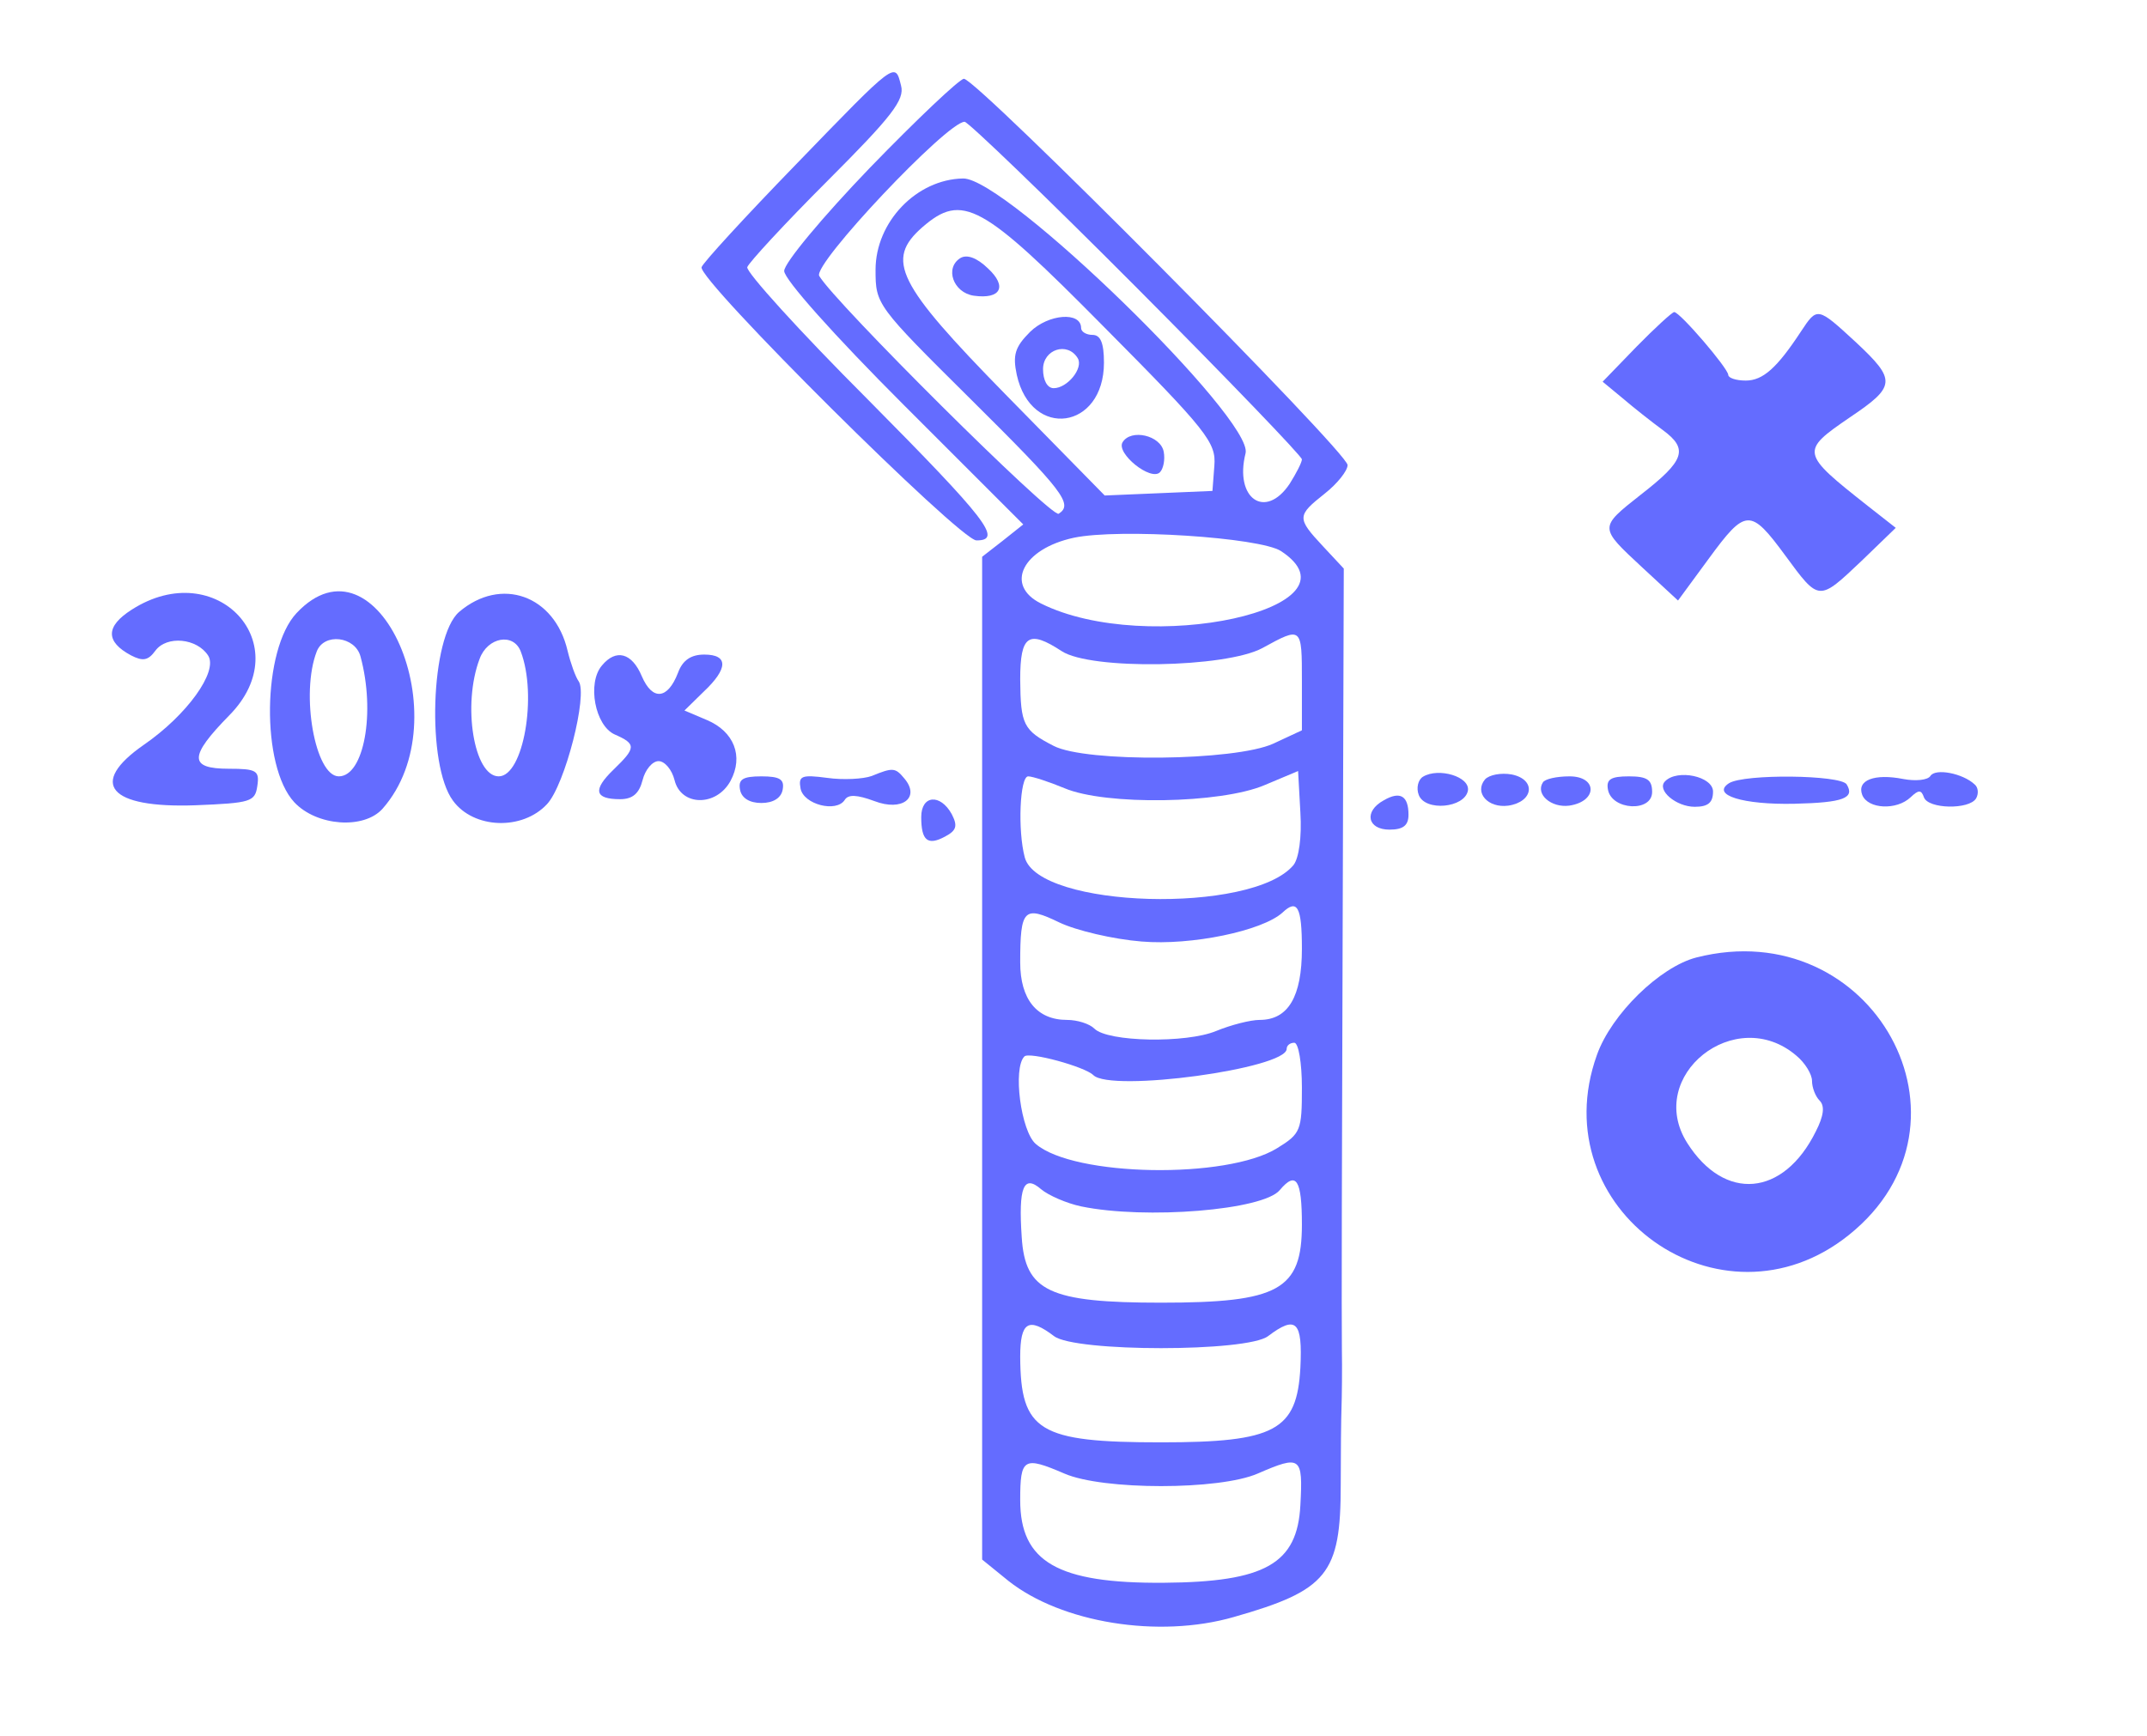
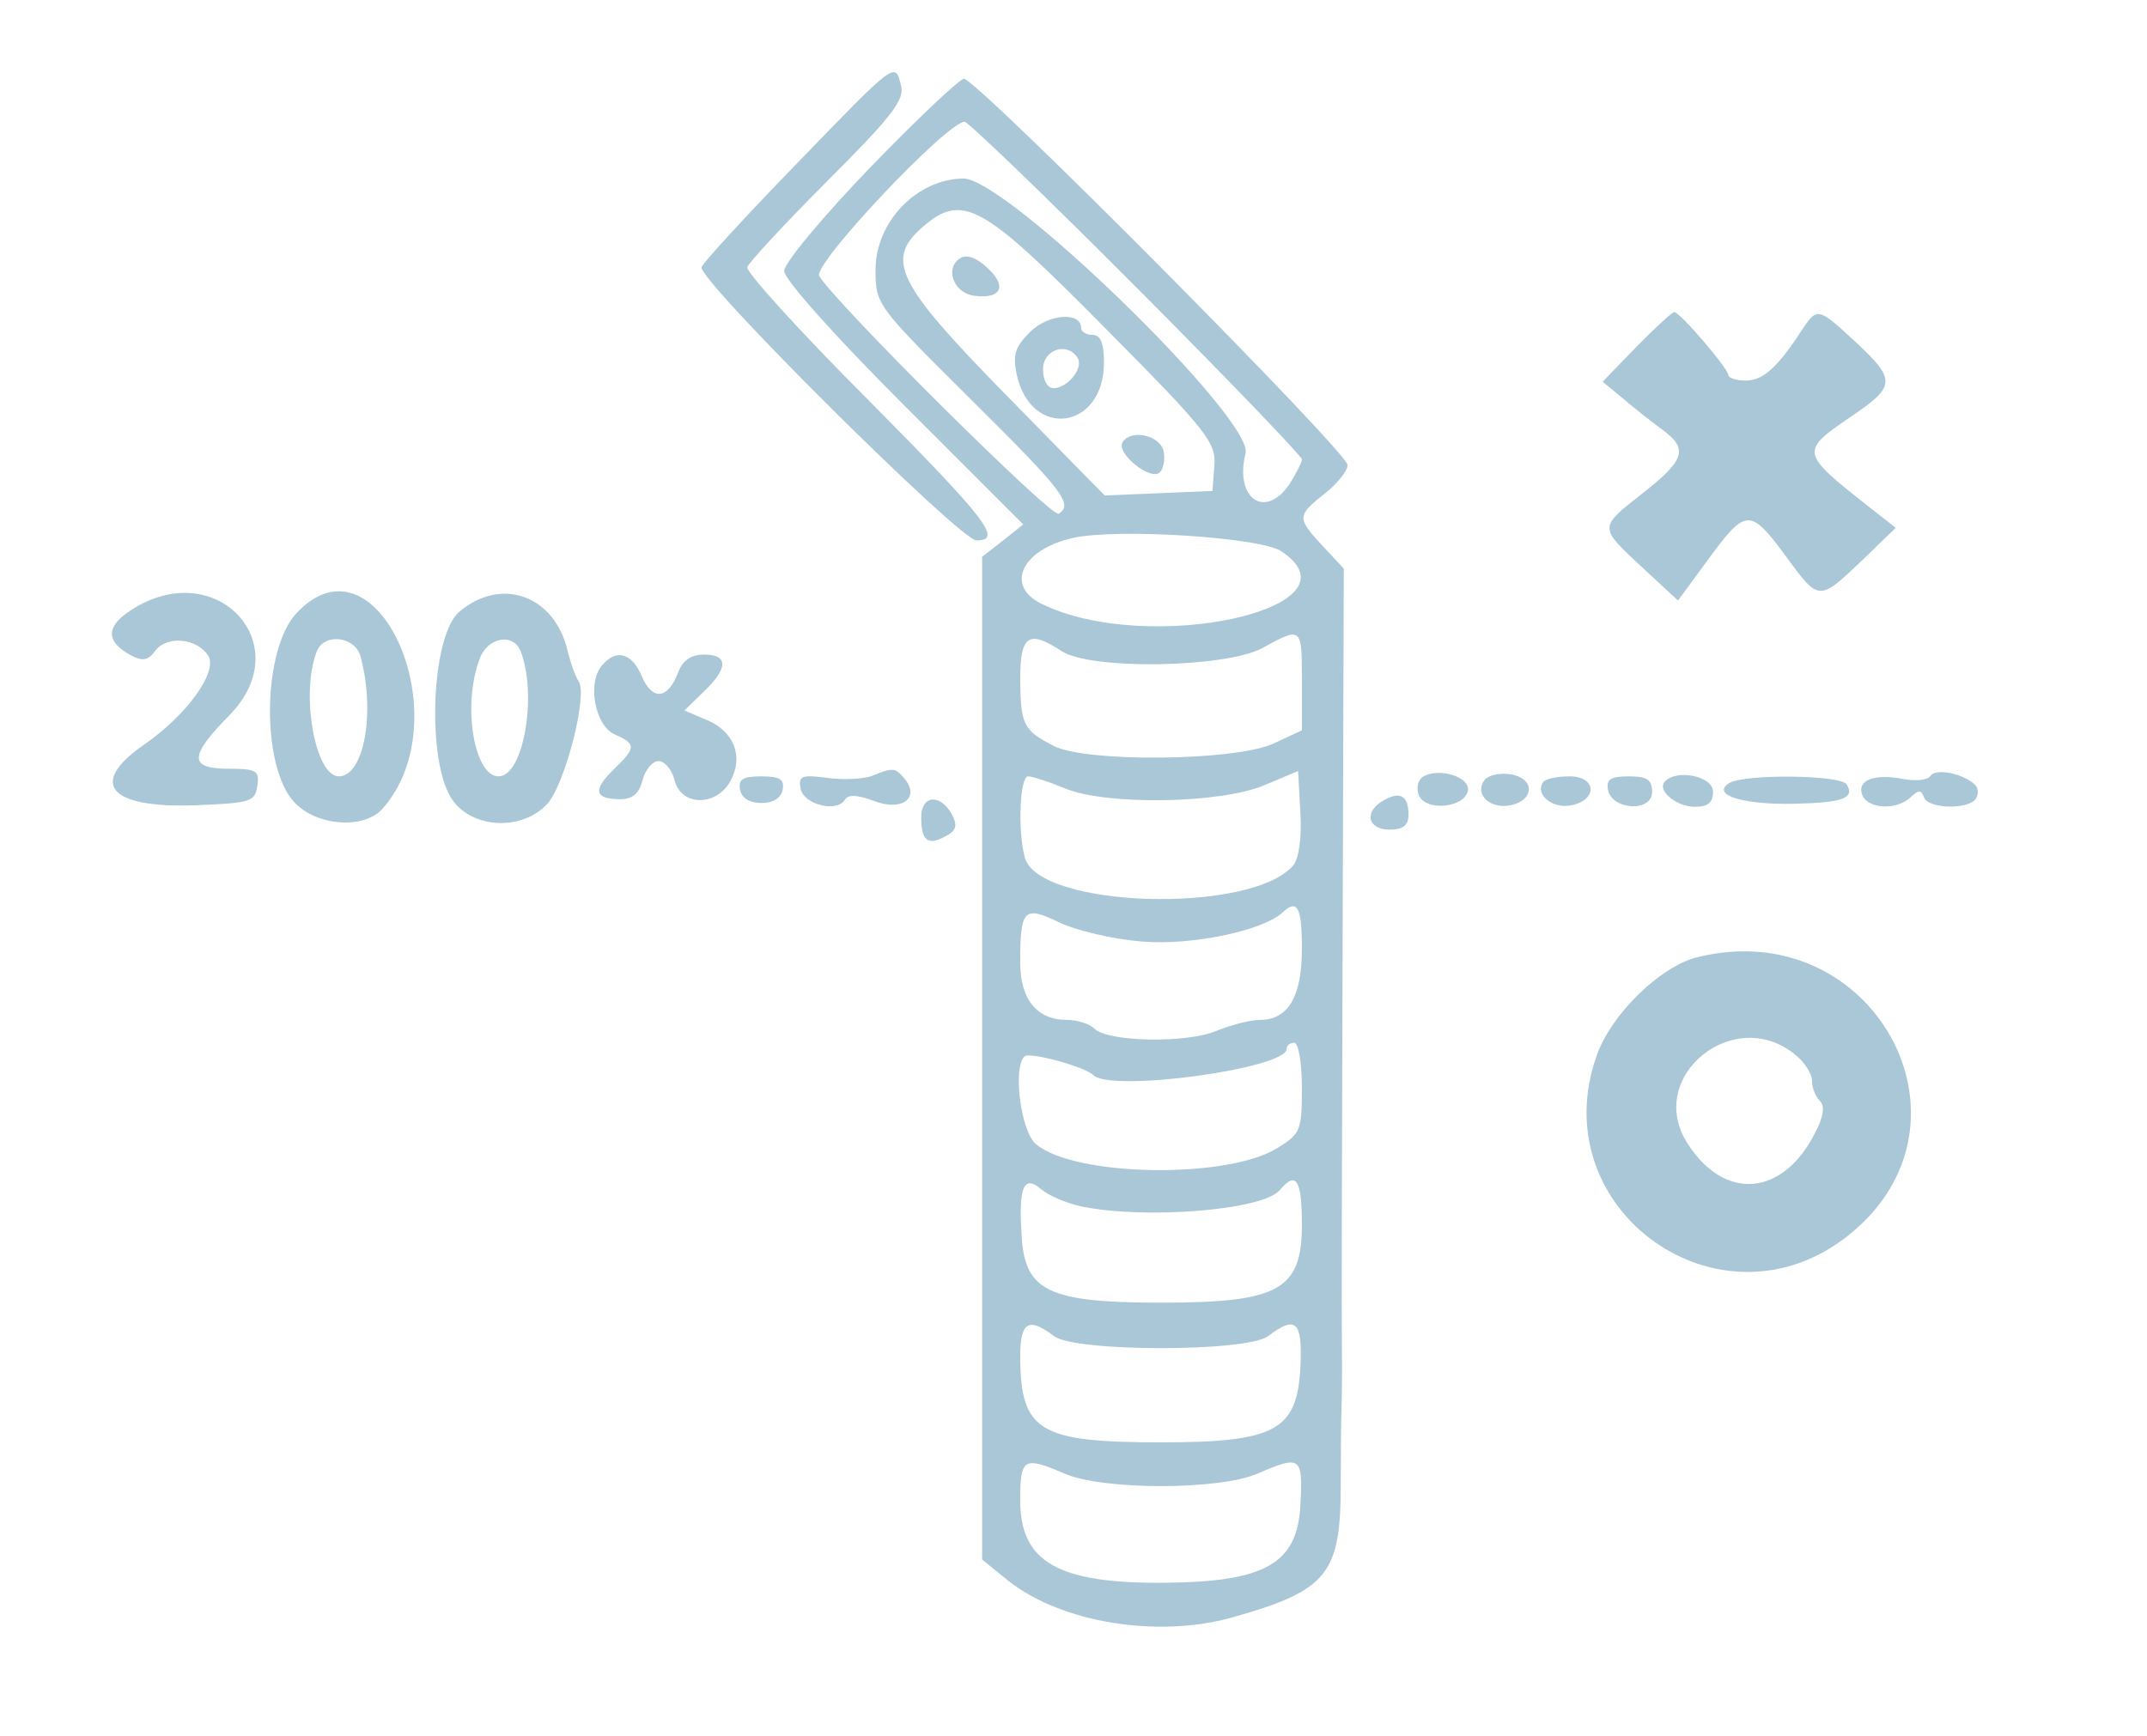
<svg xmlns="http://www.w3.org/2000/svg" version="1.0" width="282pt" height="228pt" viewBox="0 0 282 228" preserveAspectRatio="xMidYMid meet">
-   <g transform="translate(0,228) scale(0.05,-0.05)" fill="#646cff" stroke="none">
+   <g transform="translate(0,228) scale(0.05,-0.05)" fill="#aac7d8" stroke="none">
    <path d="M2090 4127 c-132 -136 -243 -257 -247 -269 -11 -32 679 -718 722 -718 70 0 29 53 -287 372 -178 178 -319 334 -315 346 4 12 99 115 211 227 169 169 203 213 193 250 -16 63 -11 67 -277 -208z" />
    <path d="M2285 4119 c-124 -129 -225 -250 -225 -271 0 -22 131 -169 314 -352 l314 -314 -54 -43 -54 -42 0 -1318 0 -1317 69 -56 c139 -110 394 -152 592 -95 246 70 281 113 281 347 0 84 1 175 2 202 1 28 2 100 1 160 -1 61 0 546 2 1078 l3 968 -55 59 c-69 74 -68 80 5 138 33 26 60 60 60 75 0 34 -975 1016 -1008 1015 -12 -1 -123 -106 -247 -234z m701 -315 c239 -240 434 -443 434 -451 0 -8 -15 -37 -32 -64 -64 -96 -146 -39 -116 80 22 89 -629 724 -742 722 -122 -2 -230 -114 -230 -240 0 -91 2 -94 250 -340 244 -242 270 -276 231 -301 -19 -11 -590 557 -629 625 -17 31 336 405 382 405 9 0 213 -196 452 -436z m-86 -103 c272 -274 295 -304 290 -365 l-5 -66 -141 -6 -142 -6 -261 266 c-285 291 -316 353 -218 439 105 91 156 63 477 -262z m465 -589 c228 -150 -351 -277 -630 -138 -97 48 -49 144 86 173 119 25 488 1 544 -35z m55 -342 l0 -129 -75 -35 c-101 -46 -492 -50 -577 -6 -80 41 -87 56 -88 175 0 116 22 131 109 74 76 -50 430 -44 527 8 104 57 104 57 104 -87z m-22 -483 c-108 -130 -670 -114 -706 20 -19 71 -13 213 9 213 11 0 54 -14 95 -31 108 -46 411 -41 526 8 l88 37 6 -109 c4 -65 -4 -120 -18 -138z m-399 -201 c131 -11 317 28 370 76 39 37 51 15 51 -95 0 -126 -36 -187 -111 -187 -24 0 -75 -13 -114 -29 -79 -33 -285 -29 -320 6 -13 13 -45 23 -72 23 -79 0 -123 54 -123 151 0 141 10 150 103 105 44 -21 141 -44 216 -50z m421 -384 c0 -112 -3 -121 -65 -159 -132 -82 -534 -75 -634 11 -39 33 -61 199 -30 230 13 13 159 -27 181 -49 46 -46 508 17 508 69 0 9 9 16 20 16 11 0 20 -53 20 -118z m-580 -312 c169 -35 479 -10 522 43 43 51 58 27 58 -91 0 -172 -61 -205 -370 -205 -294 0 -357 30 -366 172 -9 132 5 166 51 126 19 -16 67 -37 105 -45z m-71 -341 c55 -42 507 -42 562 0 74 56 91 39 85 -83 -9 -165 -66 -196 -366 -196 -321 0 -369 29 -370 225 0 92 22 105 89 54z m27 -361 c101 -44 407 -44 508 0 113 49 119 45 112 -83 -8 -154 -92 -202 -359 -204 -279 -2 -377 55 -377 217 0 111 9 116 116 70z" />
    <path d="M2523 3882 c-42 -26 -19 -91 35 -99 71 -10 89 24 37 72 -29 28 -55 37 -72 27z" />
    <path d="M2706 3688 c-40 -40 -46 -61 -35 -113 38 -171 229 -144 229 32 0 52 -9 73 -30 73 -16 0 -30 8 -30 18 0 44 -86 37 -134 -10z m125 -69 c16 -26 -27 -79 -63 -79 -17 0 -28 21 -28 50 0 52 64 73 91 29z" />
    <path d="M2949 3398 c-18 -29 74 -103 98 -79 9 9 14 33 10 54 -8 43 -86 61 -108 25z" />
    <path d="M4299 3649 l-89 -92 52 -43 c28 -24 76 -62 106 -84 68 -50 58 -80 -58 -170 -110 -87 -110 -85 4 -191 l94 -87 80 109 c98 134 110 134 202 9 89 -121 87 -121 200 -14 l90 87 -74 58 c-176 139 -177 143 -47 232 122 82 123 98 16 198 -101 93 -101 93 -144 28 -63 -96 -100 -129 -145 -129 -26 0 -46 7 -46 15 -1 18 -127 165 -142 165 -5 0 -50 -41 -99 -91z" />
    <path d="M346 2958 c-69 -44 -69 -84 -2 -120 31 -16 45 -14 64 12 30 41 110 33 139 -13 26 -42 -56 -156 -169 -234 -147 -102 -92 -167 135 -159 146 6 157 9 163 51 6 40 -2 45 -75 45 -105 0 -105 32 1 140 184 186 -33 421 -256 278z" />
    <path d="M779 2949 c-90 -96 -94 -402 -6 -497 59 -63 183 -72 232 -17 208 236 -13 741 -226 514z m168 -114 c40 -147 9 -315 -57 -315 -62 0 -101 217 -58 328 19 50 101 40 115 -13z" />
    <path d="M1206 2952 c-75 -65 -86 -402 -16 -496 54 -74 182 -79 247 -9 47 50 108 288 83 323 -8 11 -21 47 -29 80 -34 146 -175 196 -285 102z m162 -104 c44 -115 7 -328 -58 -328 -65 0 -96 188 -50 309 21 57 89 69 108 19z" />
    <path d="M1581 2811 c-39 -46 -18 -158 34 -181 57 -25 56 -35 -3 -92 -56 -54 -50 -78 17 -78 33 0 50 15 59 50 7 28 26 50 42 50 16 0 35 -22 42 -50 17 -69 110 -70 147 -2 35 65 9 130 -62 160 l-59 25 50 49 c65 61 66 98 2 98 -35 0 -57 -15 -69 -48 -27 -70 -67 -74 -95 -9 -26 62 -68 73 -105 28z" />
    <path d="M2290 2521 c-22 -8 -75 -11 -117 -5 -68 9 -76 5 -70 -28 8 -42 94 -64 116 -30 9 15 32 14 78 -3 73 -28 121 9 79 59 -24 29 -30 30 -86 7z" />
    <path d="M3738 2519 c-13 -8 -18 -30 -11 -48 17 -44 120 -34 129 11 7 37 -77 62 -118 37z" />
    <path d="M3901 2512 c-29 -35 8 -76 61 -69 67 10 74 69 9 82 -28 5 -59 -1 -70 -13z" />
    <path d="M5071 2521 c-7 -11 -39 -14 -71 -8 -76 15 -123 -3 -108 -42 15 -37 90 -41 127 -6 21 20 28 20 35 0 11 -31 119 -33 137 -3 7 12 6 29 -4 37 -31 29 -103 43 -116 22z" />
    <path d="M1944 2485 c4 -22 25 -35 56 -35 31 0 52 13 56 35 5 27 -7 35 -56 35 -49 0 -61 -8 -56 -35z" />
    <path d="M4053 2504 c-20 -31 22 -67 69 -61 75 11 75 77 1 77 -34 0 -65 -7 -70 -16z" />
    <path d="M4224 2485 c10 -54 116 -60 116 -6 0 32 -13 41 -61 41 -48 0 -60 -8 -55 -35z" />
    <path d="M4374 2507 c-23 -23 29 -67 78 -67 35 0 48 11 48 40 0 40 -94 60 -126 27z" />
    <path d="M4542 2502 c-48 -31 37 -57 172 -54 129 3 159 15 137 51 -16 25 -269 28 -309 3z" />
    <path d="M3635 2457 c-53 -29 -43 -77 15 -77 36 0 50 11 50 39 0 50 -22 63 -65 38z" />
    <path d="M2420 2413 c0 -62 17 -76 63 -51 30 16 33 28 17 59 -30 54 -80 50 -80 -8z" />
    <path d="M4456 2044 c-96 -25 -223 -149 -261 -256 -146 -407 326 -743 662 -473 367 294 62 847 -401 729z m263 -258 c23 -19 41 -49 41 -66 0 -18 9 -41 20 -52 14 -14 11 -40 -10 -81 -85 -172 -240 -185 -338 -30 -111 176 127 366 287 229z" />
  </g>
</svg>
